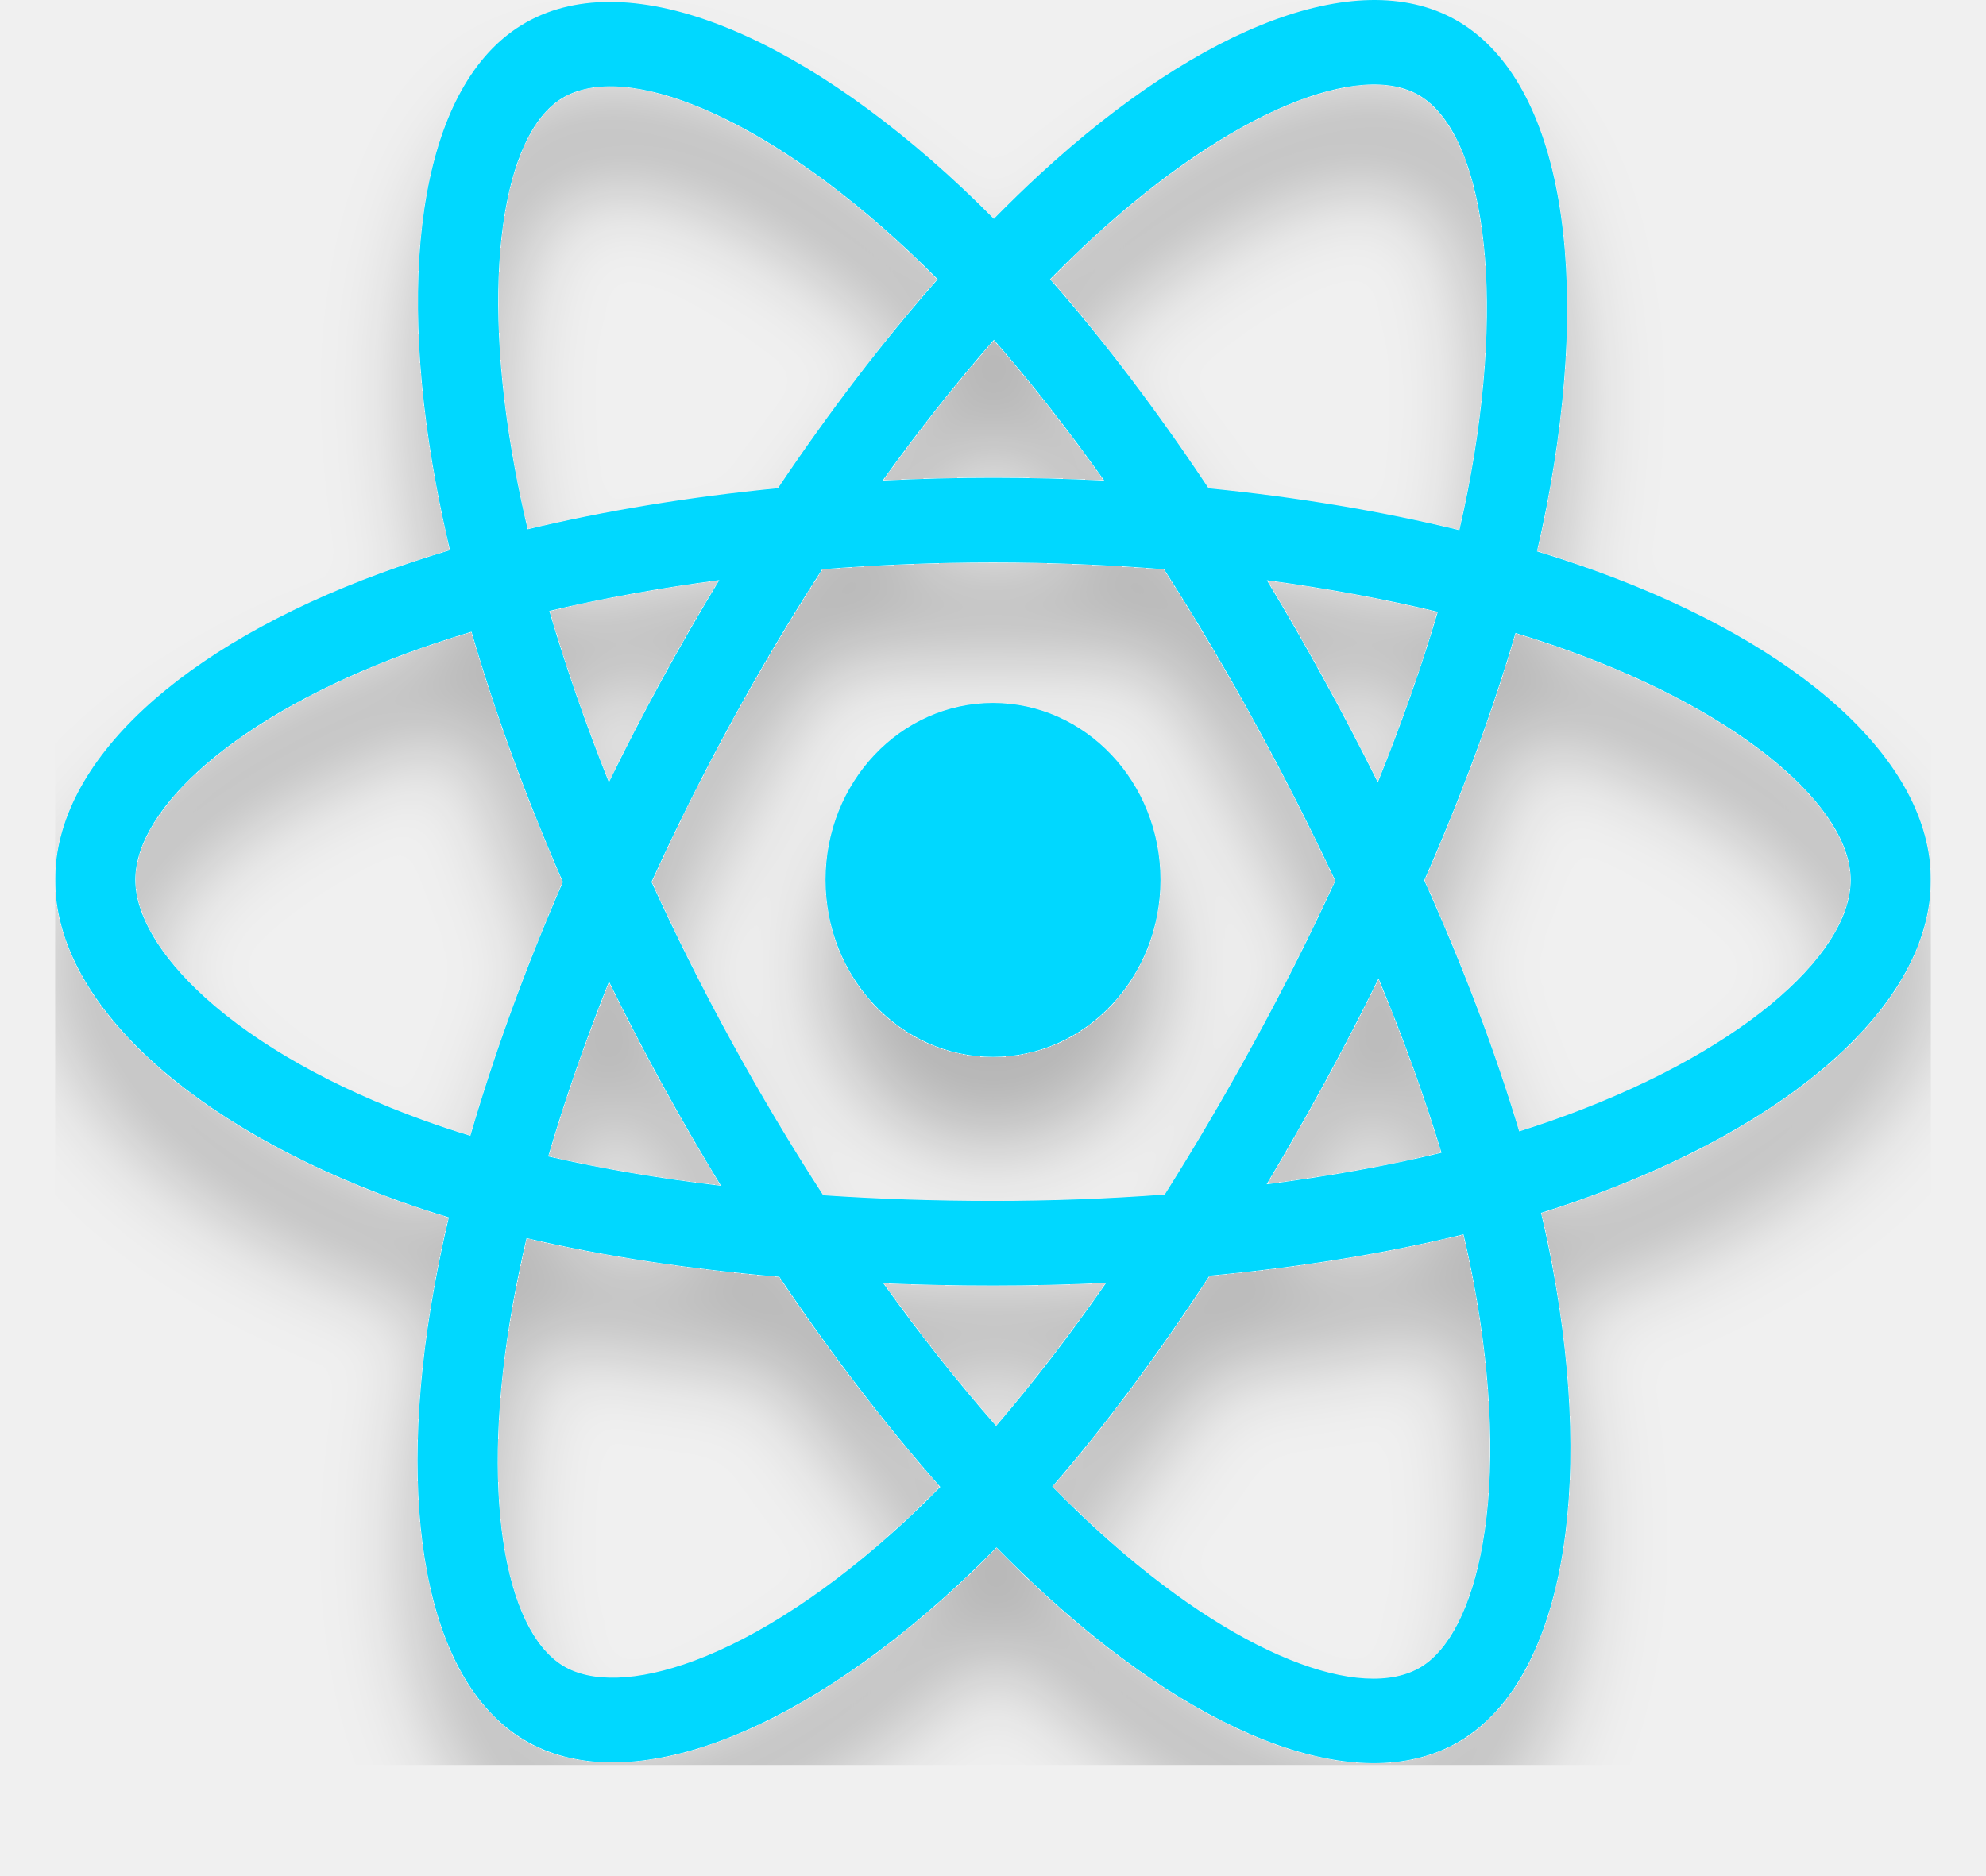
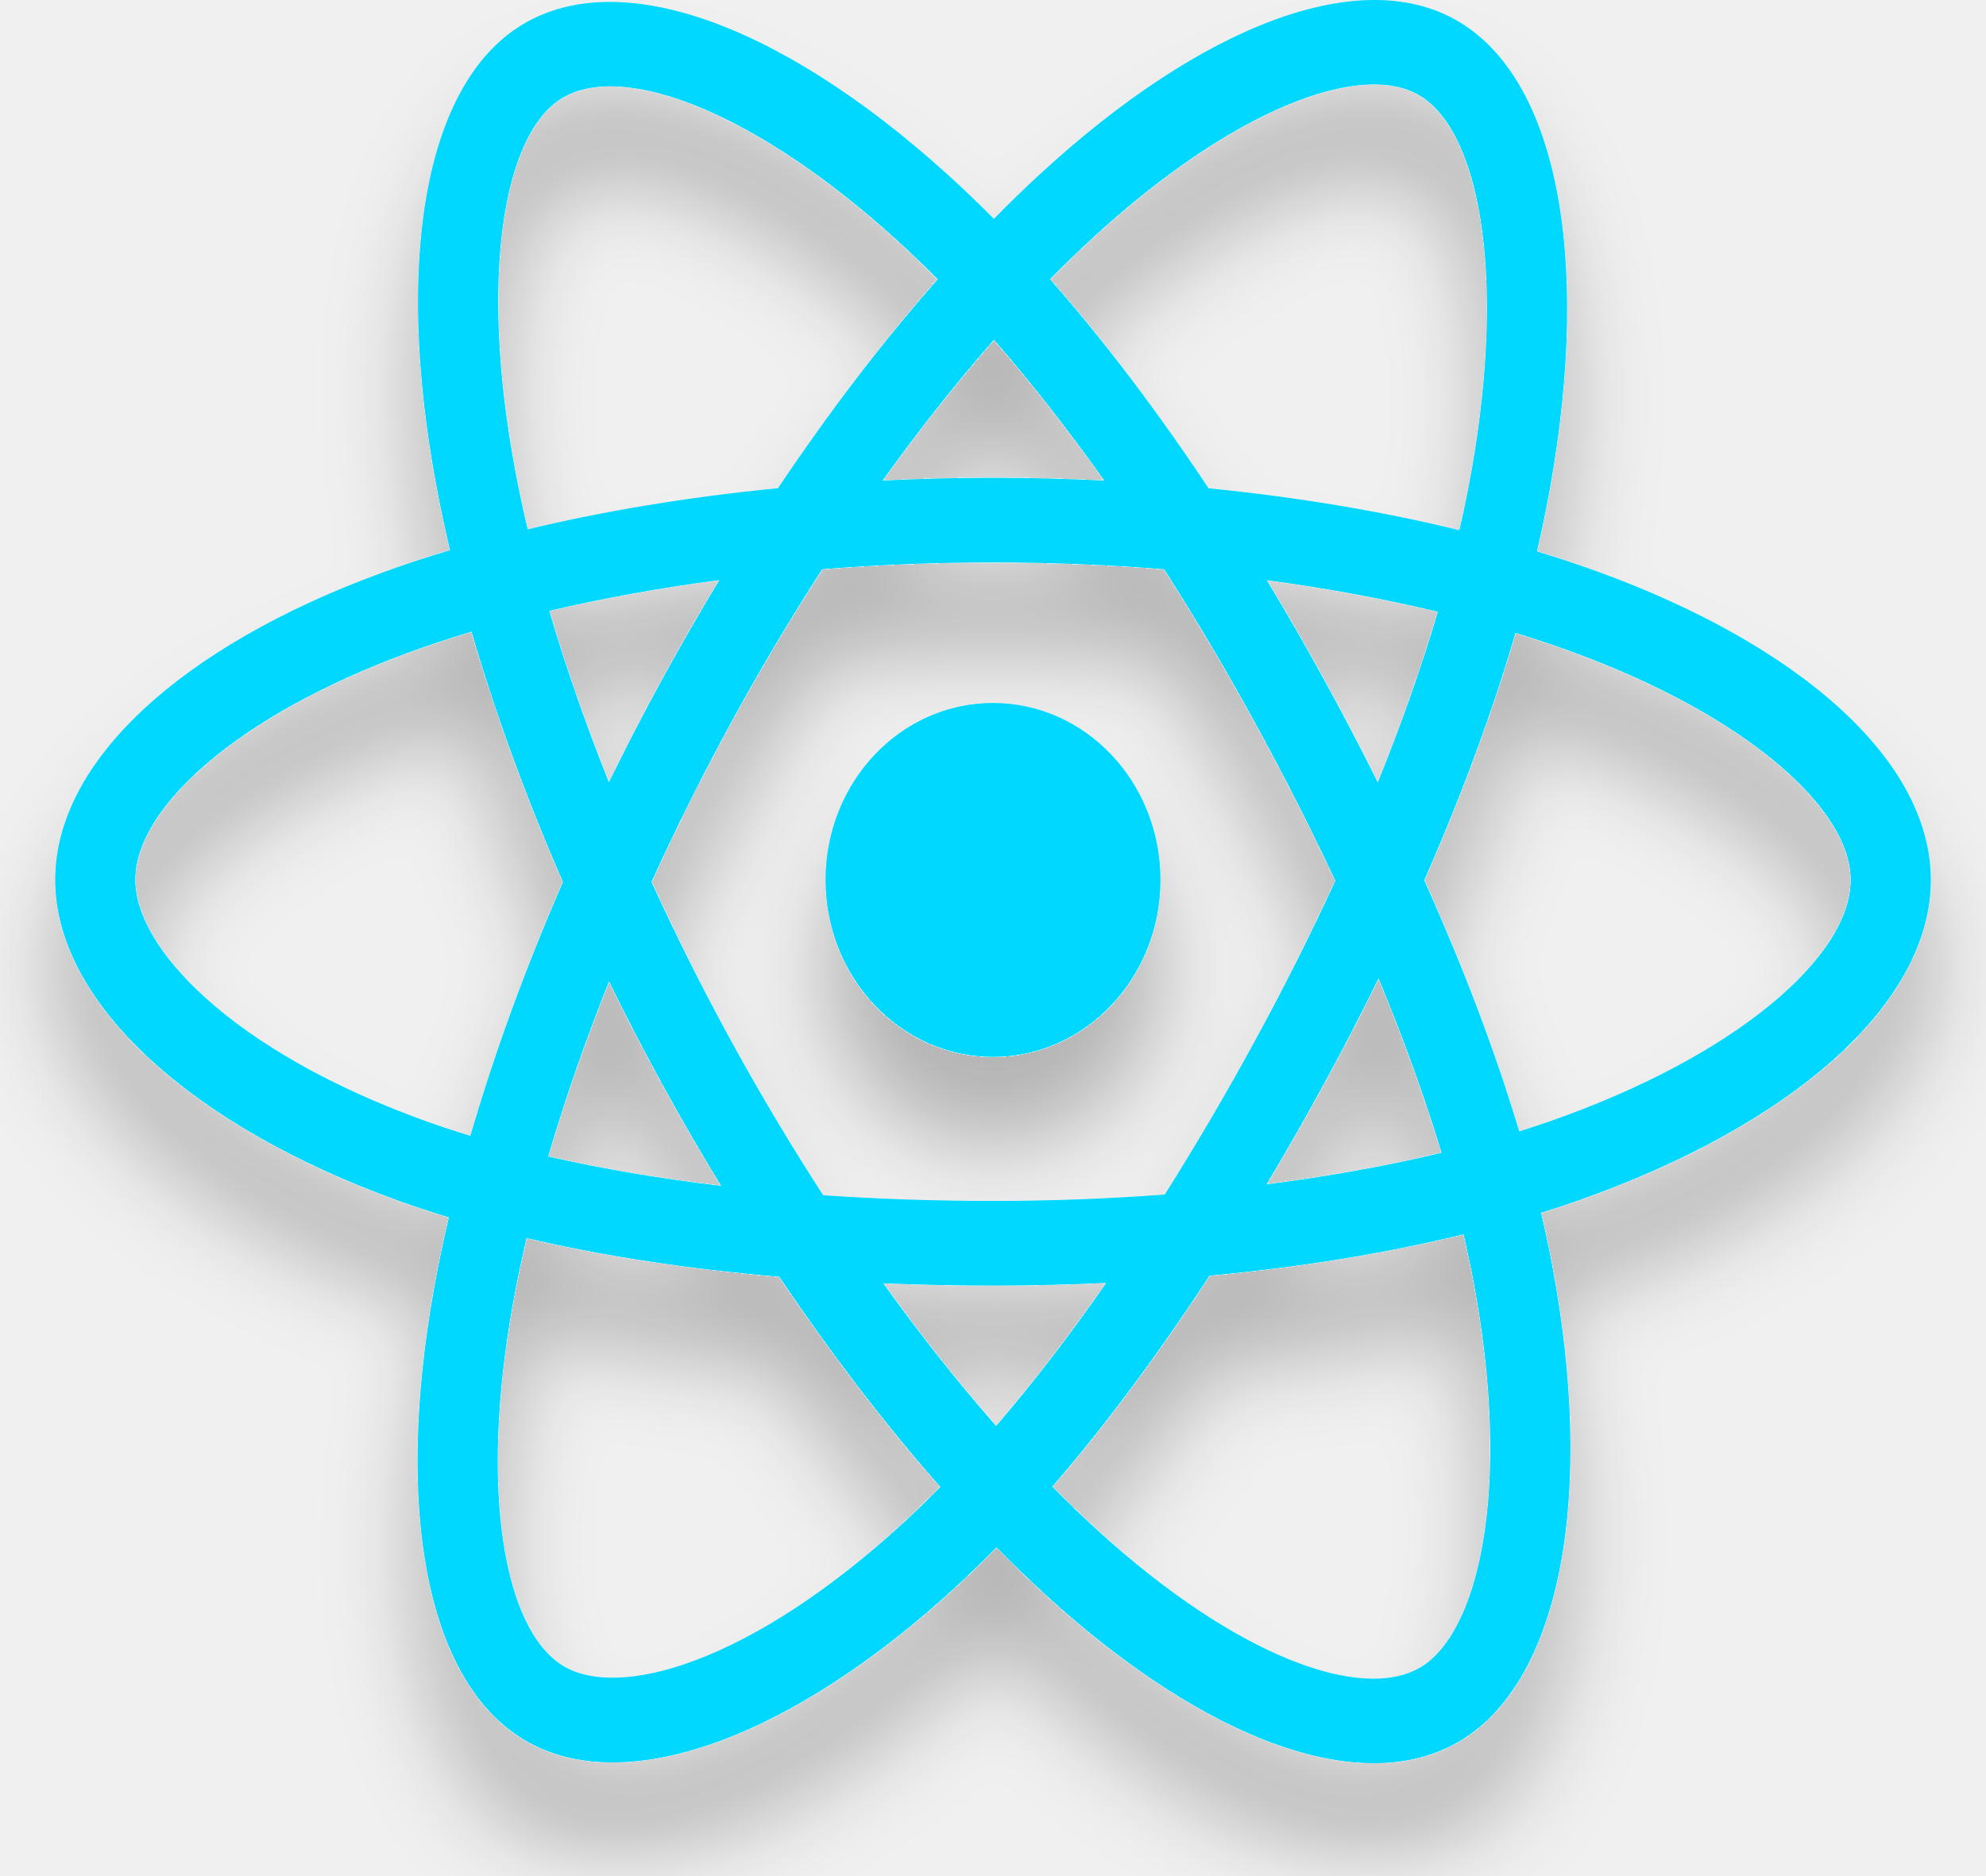
<svg xmlns="http://www.w3.org/2000/svg" width="90" height="85" viewBox="0 0 90 85" fill="none">
-   <g id="logos:react" clip-path="url(#clip0_76_75)" filter="url(#filter0_d_76_75)">
+   <g id="logos:react" clipPath="url(#clip0_76_75)" filter="url(#filter0_d_76_75)">
    <path id="Vector" d="M72.387 25.903C71.482 25.575 70.57 25.271 69.651 24.992C69.805 24.325 69.948 23.667 70.074 23.02C72.145 12.395 70.791 3.835 66.166 1.017C61.732 -1.685 54.48 1.132 47.156 7.868C46.434 8.533 45.728 9.217 45.039 9.92C44.578 9.453 44.108 8.994 43.631 8.546C35.955 1.343 28.261 -1.692 23.641 1.134C19.211 3.845 17.899 11.891 19.764 21.961C19.95 22.958 20.159 23.95 20.392 24.936C19.303 25.263 18.252 25.611 17.247 25.982C8.247 29.297 2.5 34.494 2.5 39.883C2.5 45.45 8.67 51.034 18.043 54.419C18.803 54.693 19.569 54.946 20.341 55.179C20.09 56.241 19.868 57.31 19.674 58.385C17.896 68.28 19.284 76.136 23.703 78.829C28.266 81.611 35.925 78.752 43.383 71.863C43.988 71.303 44.579 70.727 45.157 70.135C45.903 70.896 46.669 71.635 47.454 72.351C54.679 78.92 61.813 81.573 66.227 78.872C70.787 76.083 72.268 67.643 70.345 57.375C70.193 56.57 70.023 55.77 69.835 54.974C70.373 54.806 70.901 54.632 71.415 54.452C81.16 51.04 87.5 45.525 87.5 39.883C87.5 34.474 81.567 29.243 72.387 25.903ZM70.274 50.81C69.809 50.972 69.332 51.129 68.846 51.282C67.77 47.683 66.318 43.856 64.542 39.902C66.237 36.042 67.633 32.264 68.678 28.689C69.548 28.955 70.392 29.235 71.205 29.531C79.071 32.393 83.869 36.623 83.869 39.883C83.869 43.356 78.687 47.863 70.274 50.81ZM66.783 58.12C67.633 62.66 67.754 66.766 67.191 69.975C66.685 72.859 65.667 74.781 64.408 75.552C61.729 77.19 56.001 75.06 49.823 69.442C49.092 68.777 48.38 68.09 47.685 67.382C50.081 64.614 52.474 61.396 54.81 57.822C58.92 57.437 62.802 56.807 66.322 55.947C66.492 56.667 66.645 57.392 66.783 58.12ZM31.478 75.268C28.861 76.245 26.777 76.273 25.517 75.505C22.836 73.871 21.721 67.563 23.241 59.101C23.422 58.101 23.629 57.107 23.862 56.119C27.344 56.933 31.198 57.518 35.316 57.871C37.668 61.368 40.131 64.583 42.613 67.397C42.086 67.937 41.546 68.462 40.994 68.974C37.696 72.02 34.391 74.181 31.478 75.268ZM19.218 50.788C15.073 49.291 11.65 47.346 9.304 45.222C7.196 43.315 6.131 41.42 6.131 39.883C6.131 36.613 10.746 32.441 18.442 29.605C19.376 29.261 20.353 28.937 21.368 28.632C22.431 32.288 23.827 36.111 25.51 39.977C23.805 43.9 22.39 47.783 21.316 51.483C20.611 51.27 19.912 51.038 19.218 50.788ZM23.328 21.223C21.73 12.596 22.791 6.089 25.461 4.455C28.305 2.716 34.593 5.196 41.22 11.415C41.652 11.822 42.078 12.236 42.495 12.659C40.026 15.461 37.586 18.652 35.255 22.128C31.257 22.52 27.43 23.149 23.912 23.991C23.695 23.074 23.5 22.151 23.328 21.223ZM59.993 30.791C59.162 29.274 58.3 27.776 57.408 26.299C60.12 26.661 62.718 27.142 65.159 27.73C64.426 30.212 63.513 32.806 62.438 35.465C61.653 33.89 60.837 32.332 59.993 30.791ZM45.041 15.401C46.716 17.319 48.393 19.46 50.043 21.782C46.696 21.615 43.344 21.615 39.997 21.78C41.648 19.479 43.34 17.341 45.041 15.401ZM29.993 30.817C29.159 32.346 28.359 33.895 27.593 35.462C26.536 32.812 25.631 30.206 24.892 27.69C27.318 27.116 29.904 26.648 32.599 26.292C31.697 27.779 30.828 29.288 29.993 30.817ZM32.676 53.748C29.892 53.42 27.267 52.975 24.842 52.417C25.593 49.856 26.517 47.194 27.598 44.487C28.366 46.056 29.17 47.606 30.007 49.135C30.868 50.707 31.76 52.247 32.676 53.748ZM45.141 64.636C43.42 62.674 41.703 60.503 40.027 58.168C41.654 58.235 43.314 58.27 45 58.27C46.733 58.27 48.445 58.229 50.131 58.149C48.476 60.526 46.805 62.7 45.141 64.636ZM62.472 44.349C63.609 47.086 64.566 49.733 65.327 52.251C62.862 52.845 60.201 53.324 57.398 53.679C58.296 52.174 59.166 50.65 60.007 49.109C60.862 47.542 61.684 45.955 62.472 44.349ZM56.862 47.191C55.574 49.555 54.214 51.874 52.784 54.144C50.194 54.338 47.597 54.434 45 54.433C42.355 54.433 39.782 54.346 37.304 54.176C35.837 51.911 34.451 49.588 33.15 47.213C31.854 44.849 30.645 42.435 29.523 39.975C30.642 37.514 31.848 35.099 33.139 32.734L33.139 32.734C34.429 30.369 35.804 28.056 37.26 25.801C39.788 25.599 42.38 25.493 45 25.493C47.631 25.493 50.227 25.6 52.754 25.803C54.196 28.055 55.562 30.36 56.85 32.714C58.145 35.073 59.367 37.477 60.514 39.921C59.379 42.389 58.161 44.815 56.862 47.191ZM64.352 4.341C67.199 6.076 68.306 13.071 66.517 22.245C66.403 22.83 66.275 23.426 66.135 24.031C62.609 23.171 58.779 22.531 54.77 22.133C52.434 18.619 50.014 15.423 47.585 12.657C48.222 12.008 48.873 11.376 49.54 10.762C55.815 4.991 61.68 2.713 64.352 4.341ZM45 31.862C49.192 31.862 52.59 35.454 52.59 39.883C52.59 44.313 49.192 47.904 45 47.904C40.808 47.904 37.41 44.313 37.41 39.883C37.41 35.454 40.808 31.862 45 31.862Z" fill="#00D8FF" />
  </g>
  <defs>
    <filter id="filter0_d_76_75" x="-1.5" y="0" width="93" height="88" filterUnits="userSpaceOnUse" color-interpolation-filters="sRGB">
      <feFlood flood-opacity="0" result="BackgroundImageFix" />
      <feColorMatrix in="SourceAlpha" type="matrix" values="0 0 0 0 0 0 0 0 0 0 0 0 0 0 0 0 0 0 127 0" result="hardAlpha" />
      <feOffset dy="4" />
      <feGaussianBlur stdDeviation="2" />
      <feComposite in2="hardAlpha" operator="out" />
      <feColorMatrix type="matrix" values="0 0 0 0 0 0 0 0 0 0 0 0 0 0 0 0 0 0 0.25 0" />
      <feBlend mode="normal" in2="BackgroundImageFix" result="effect1_dropShadow_76_75" />
      <feBlend mode="normal" in="SourceGraphic" in2="effect1_dropShadow_76_75" result="shape" />
    </filter>
    <clipPath id="clip0_76_75">
      <rect width="85" height="80" fill="white" transform="translate(2.5)" />
    </clipPath>
  </defs>
</svg>
